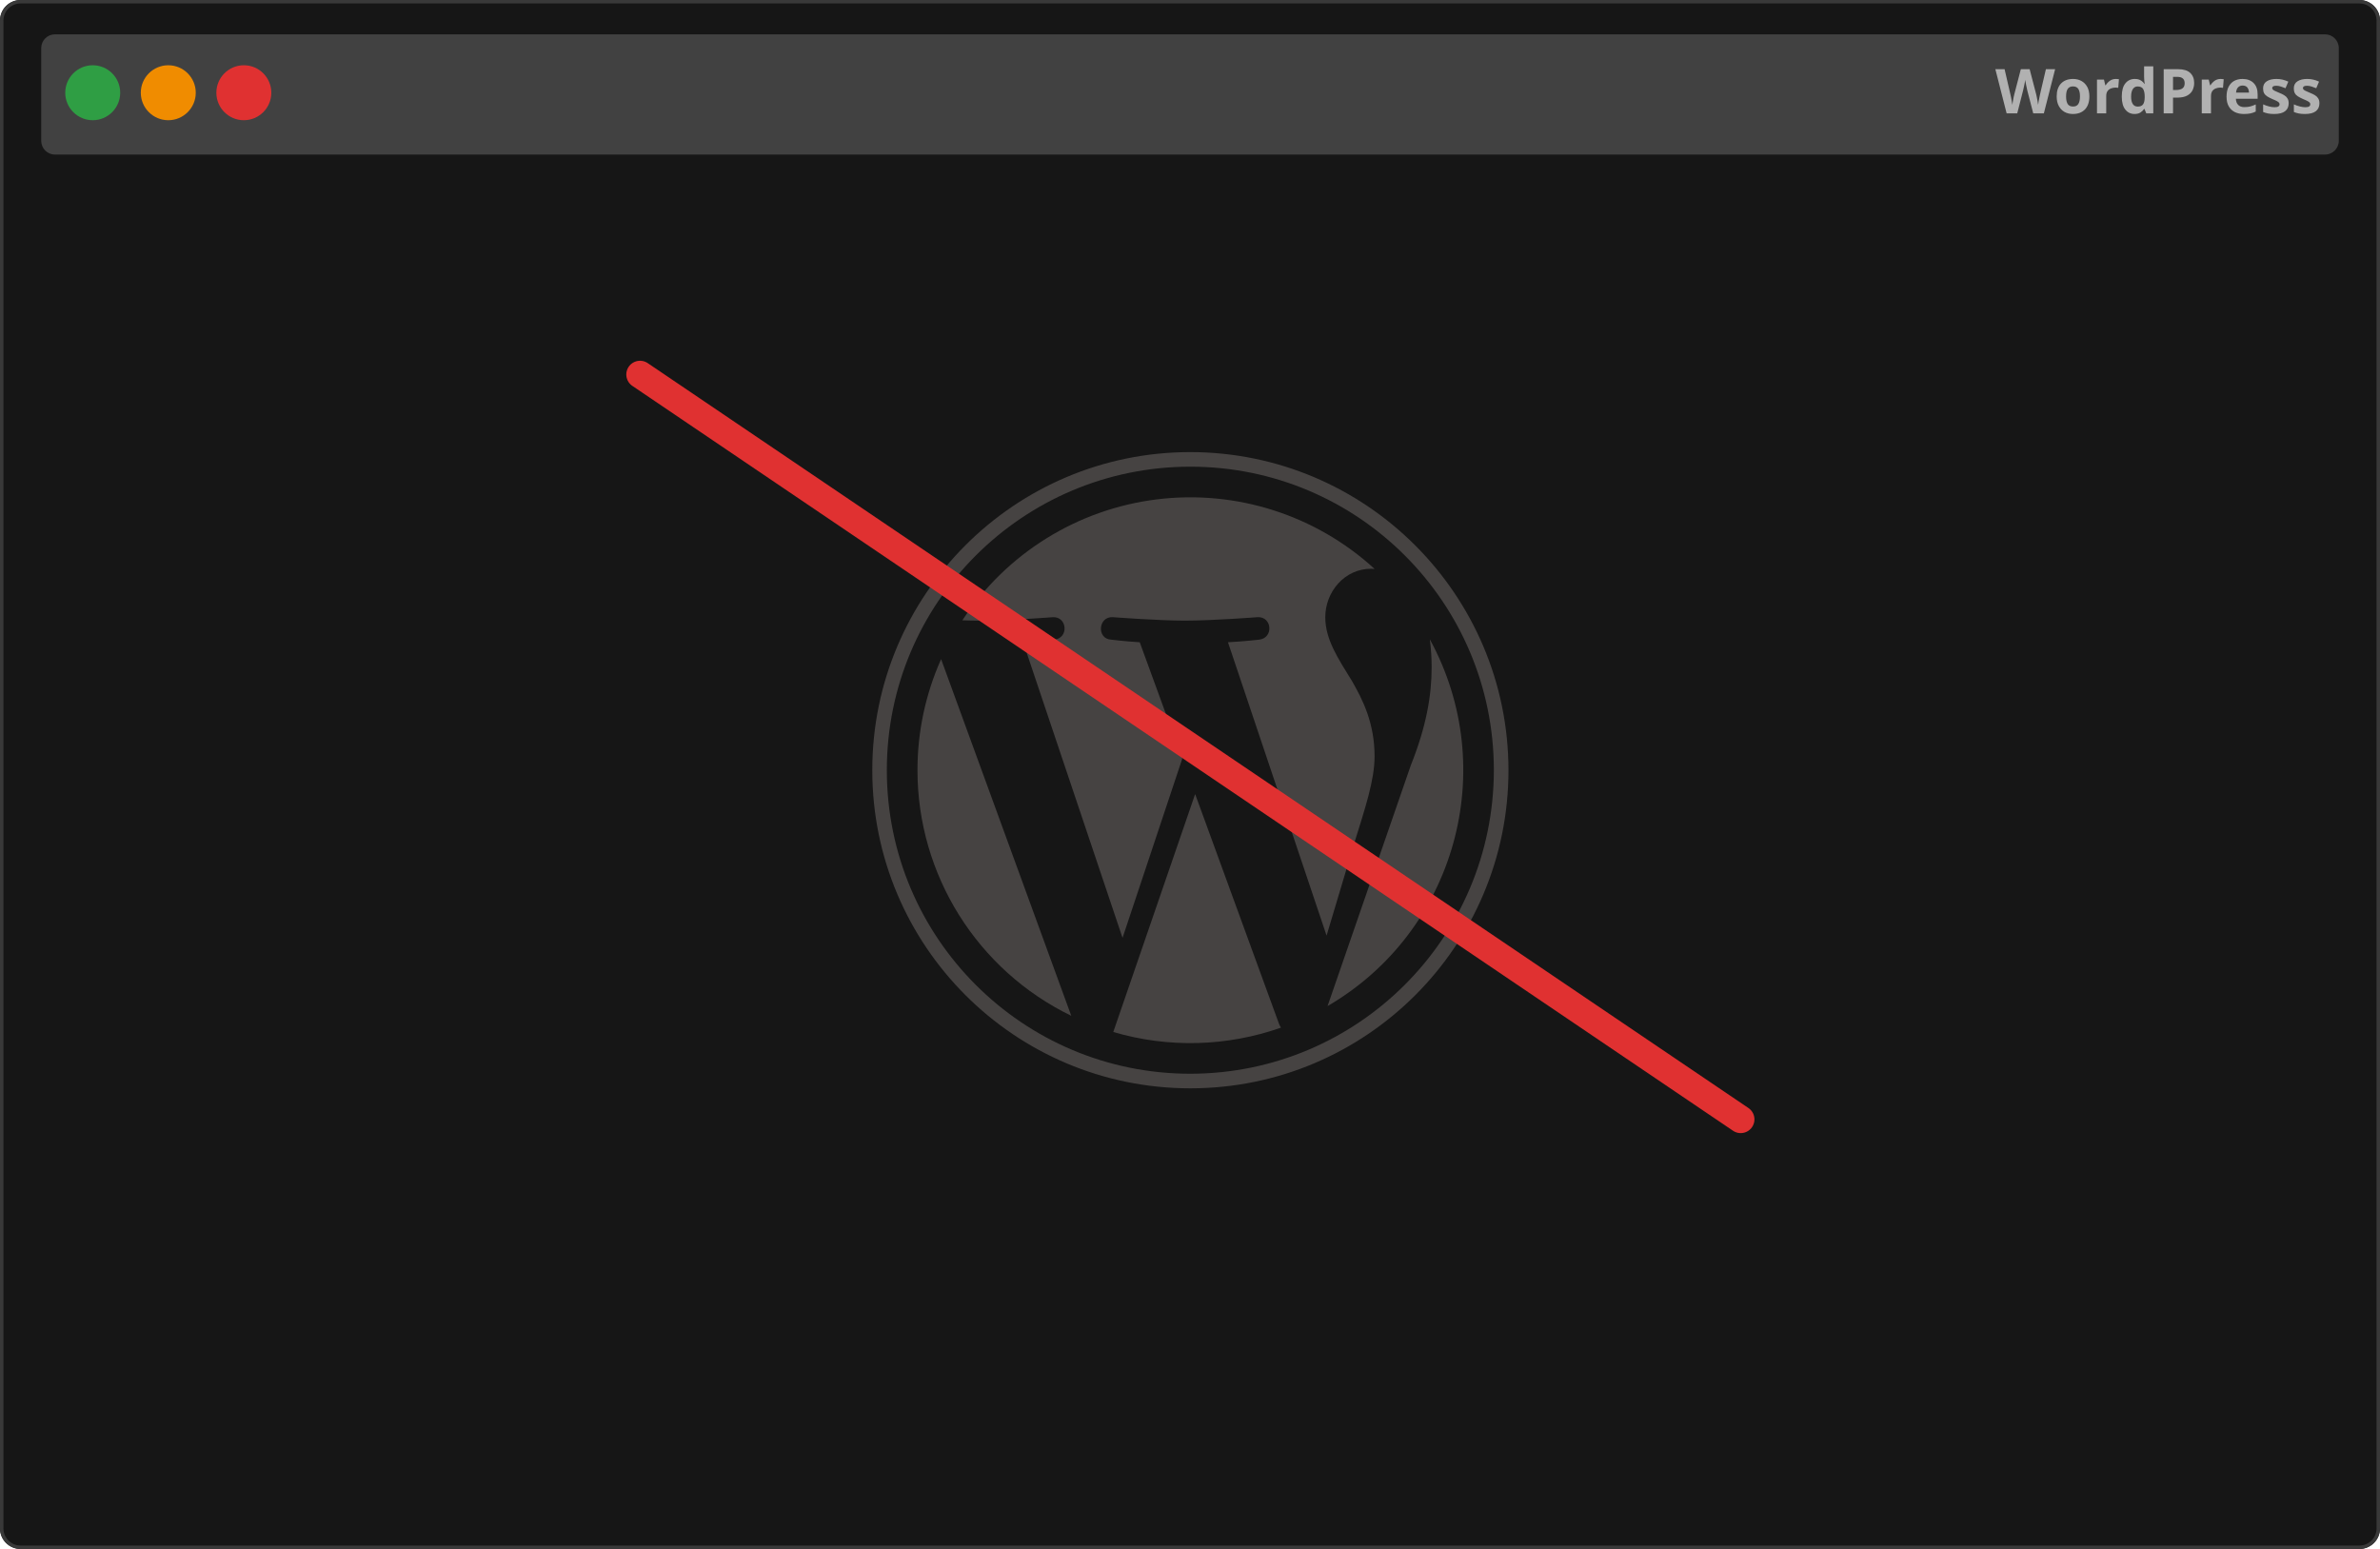
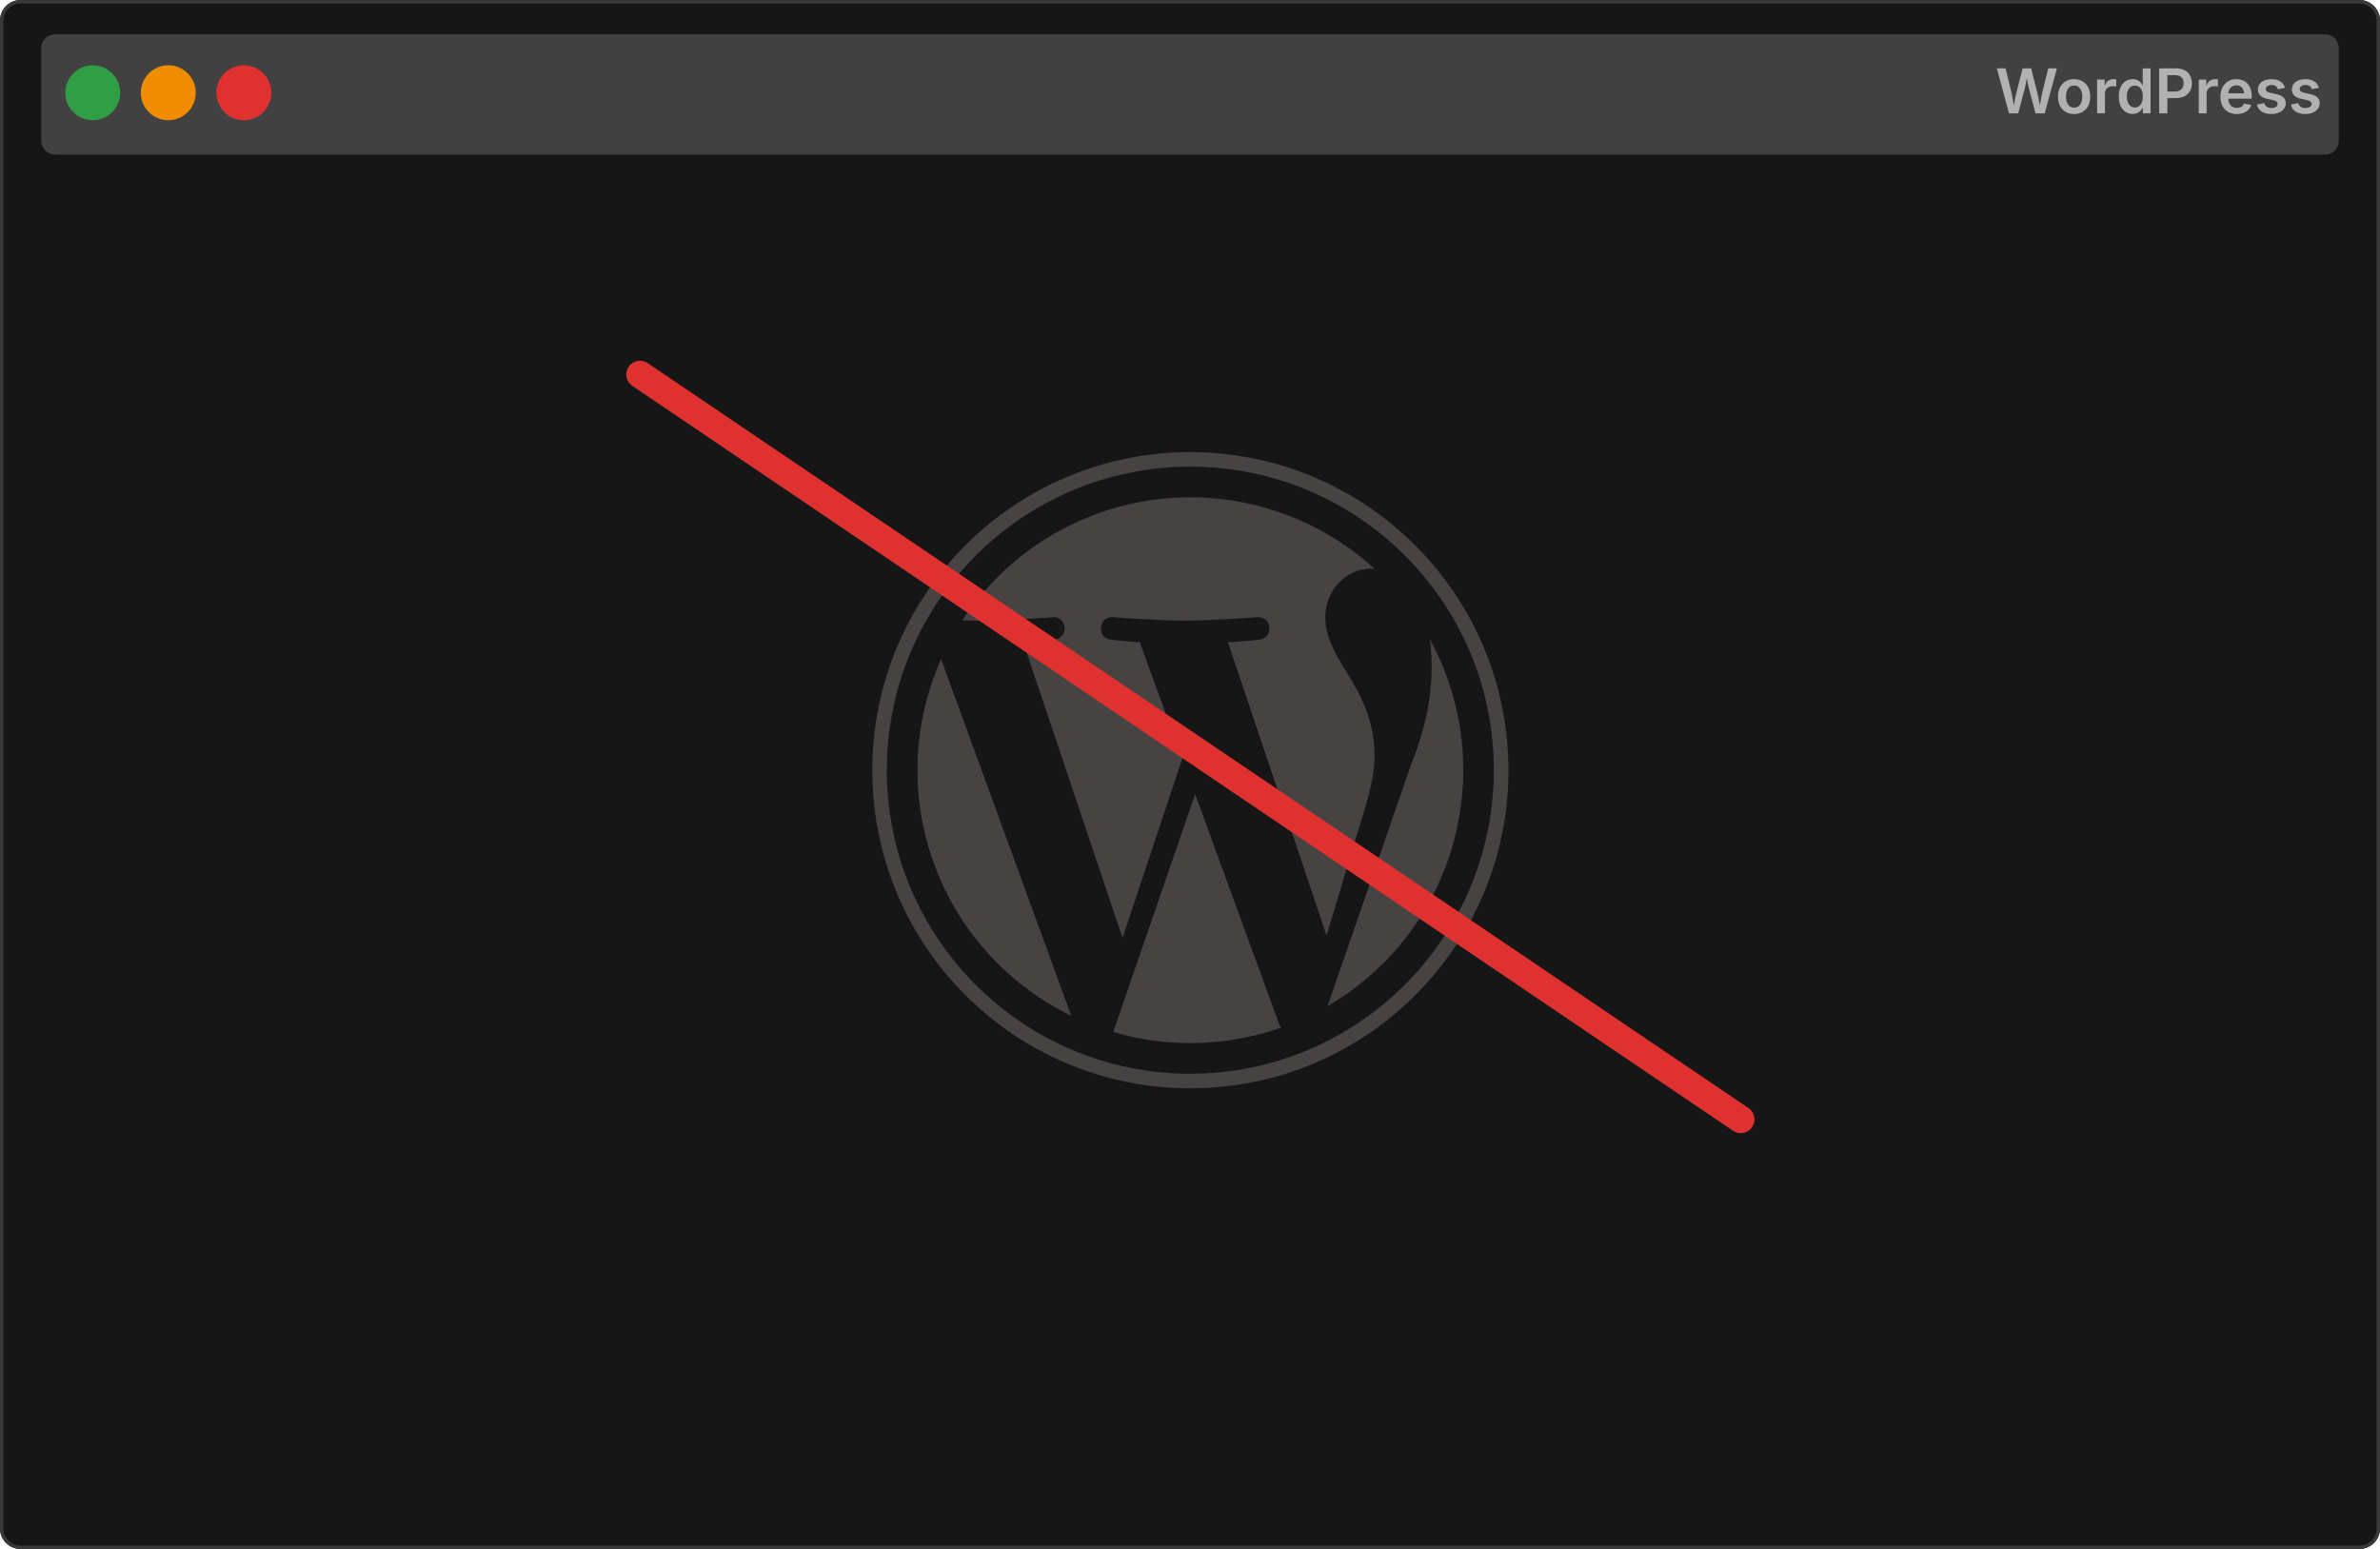
<svg xmlns="http://www.w3.org/2000/svg" width="693" height="451" viewBox="0 0 693 451">
  <g id="WP" transform="translate(-935.786 -277)">
    <g id="Rectangle_1" data-name="Rectangle 1" transform="translate(935.786 277)" fill="#161616" stroke="#393939" stroke-width="1">
      <rect width="693" height="451" rx="6" stroke="none" />
      <rect x="0.5" y="0.5" width="692" height="450" rx="5.5" fill="none" />
    </g>
    <g id="Group_2" data-name="Group 2" transform="translate(948.048 286.639)">
      <rect id="Rectangle_2" data-name="Rectangle 2" width="669" height="35" rx="4" transform="translate(-0.262 0.361)" fill="#414141" />
      <circle id="Ellipse_1" data-name="Ellipse 1" cx="8" cy="8" r="8" transform="translate(6.738 9.361)" fill="#2f9e44" />
      <circle id="Ellipse_2" data-name="Ellipse 2" cx="8" cy="8" r="8" transform="translate(28.738 9.361)" fill="#f08c00" />
      <circle id="Ellipse_3" data-name="Ellipse 3" cx="8" cy="8" r="8" transform="translate(50.738 9.361)" fill="#e03131" />
-       <text id="WordPress" transform="translate(568.738 23.361)" fill="#b1b1b1" font-size="18" font-family="SegoeUI-Semibold, Segoe UI" font-weight="600">
+       <text id="WordPress" transform="translate(568.738 23.361)" fill="#b1b1b1" font-size="18" font-family="Inter, sans-serif" font-weight="600">
        <tspan x="0" y="0">WordPress</tspan>
      </text>
    </g>
    <g id="WP-logo" transform="translate(1189.768 408.63)">
      <path id="Path_1" data-name="Path 1" d="M8.708,72.209A79.471,79.471,0,0,0,53.489,143.72L15.587,39.872A79.155,79.155,0,0,0,8.708,72.209Z" transform="translate(4.458 20.411)" fill="#464342" />
      <path id="Path_2" data-name="Path 2" d="M137.38,84.153c0-9.82-3.527-16.621-6.553-21.914-4.028-6.545-7.8-12.088-7.8-18.633,0-7.3,5.54-14.1,13.343-14.1.352,0,.686.044,1.03.064A79.44,79.44,0,0,0,17.352,44.522c1.864.056,3.621.1,5.113.1,8.311,0,21.176-1.008,21.176-1.008,4.283-.252,4.788,6.039.51,6.545,0,0-4.3.506-9.094.757l28.935,86.066L81.38,84.827,69,50.909c-4.279-.251-8.332-.757-8.332-.757-4.282-.251-3.78-6.8.5-6.545,0,0,13.122,1.008,20.929,1.008,8.31,0,21.176-1.008,21.176-1.008,4.286-.252,4.79,6.039.51,6.545,0,0-4.313.506-9.094.757l28.714,85.414,7.925-26.484c3.435-10.99,6.049-18.884,6.049-25.686Z" transform="translate(8.883 4.458)" fill="#464342" />
      <path id="Path_3" data-name="Path 3" d="M70.256,65.857l-23.84,69.275a79.495,79.495,0,0,0,48.832-1.267,6.98,6.98,0,0,1-.565-1.095Z" transform="translate(23.761 33.713)" fill="#464342" />
      <path id="Path_4" data-name="Path 4" d="M117.458,36.046a60.965,60.965,0,0,1,.535,8.17c0,8.063-1.506,17.127-6.042,28.46L87.681,142.849a79.471,79.471,0,0,0,29.777-106.8Z" transform="translate(44.886 18.453)" fill="#464342" />
      <path id="Path_5" data-name="Path 5" d="M92.623,0a92.622,92.622,0,1,0,92.628,92.62A92.727,92.727,0,0,0,92.623,0Zm0,181A88.376,88.376,0,1,1,180.995,92.62,88.479,88.479,0,0,1,92.623,181Z" transform="translate(0 0)" fill="#464342" />
    </g>
    <path id="Path_6" data-name="Path 6" d="M0,0,35.888,24.285l253.3,171.408,31.3,21.179" transform="translate(1122.149 386.039)" fill="none" stroke="#e03131" stroke-linecap="round" stroke-width="8" />
  </g>
</svg>
